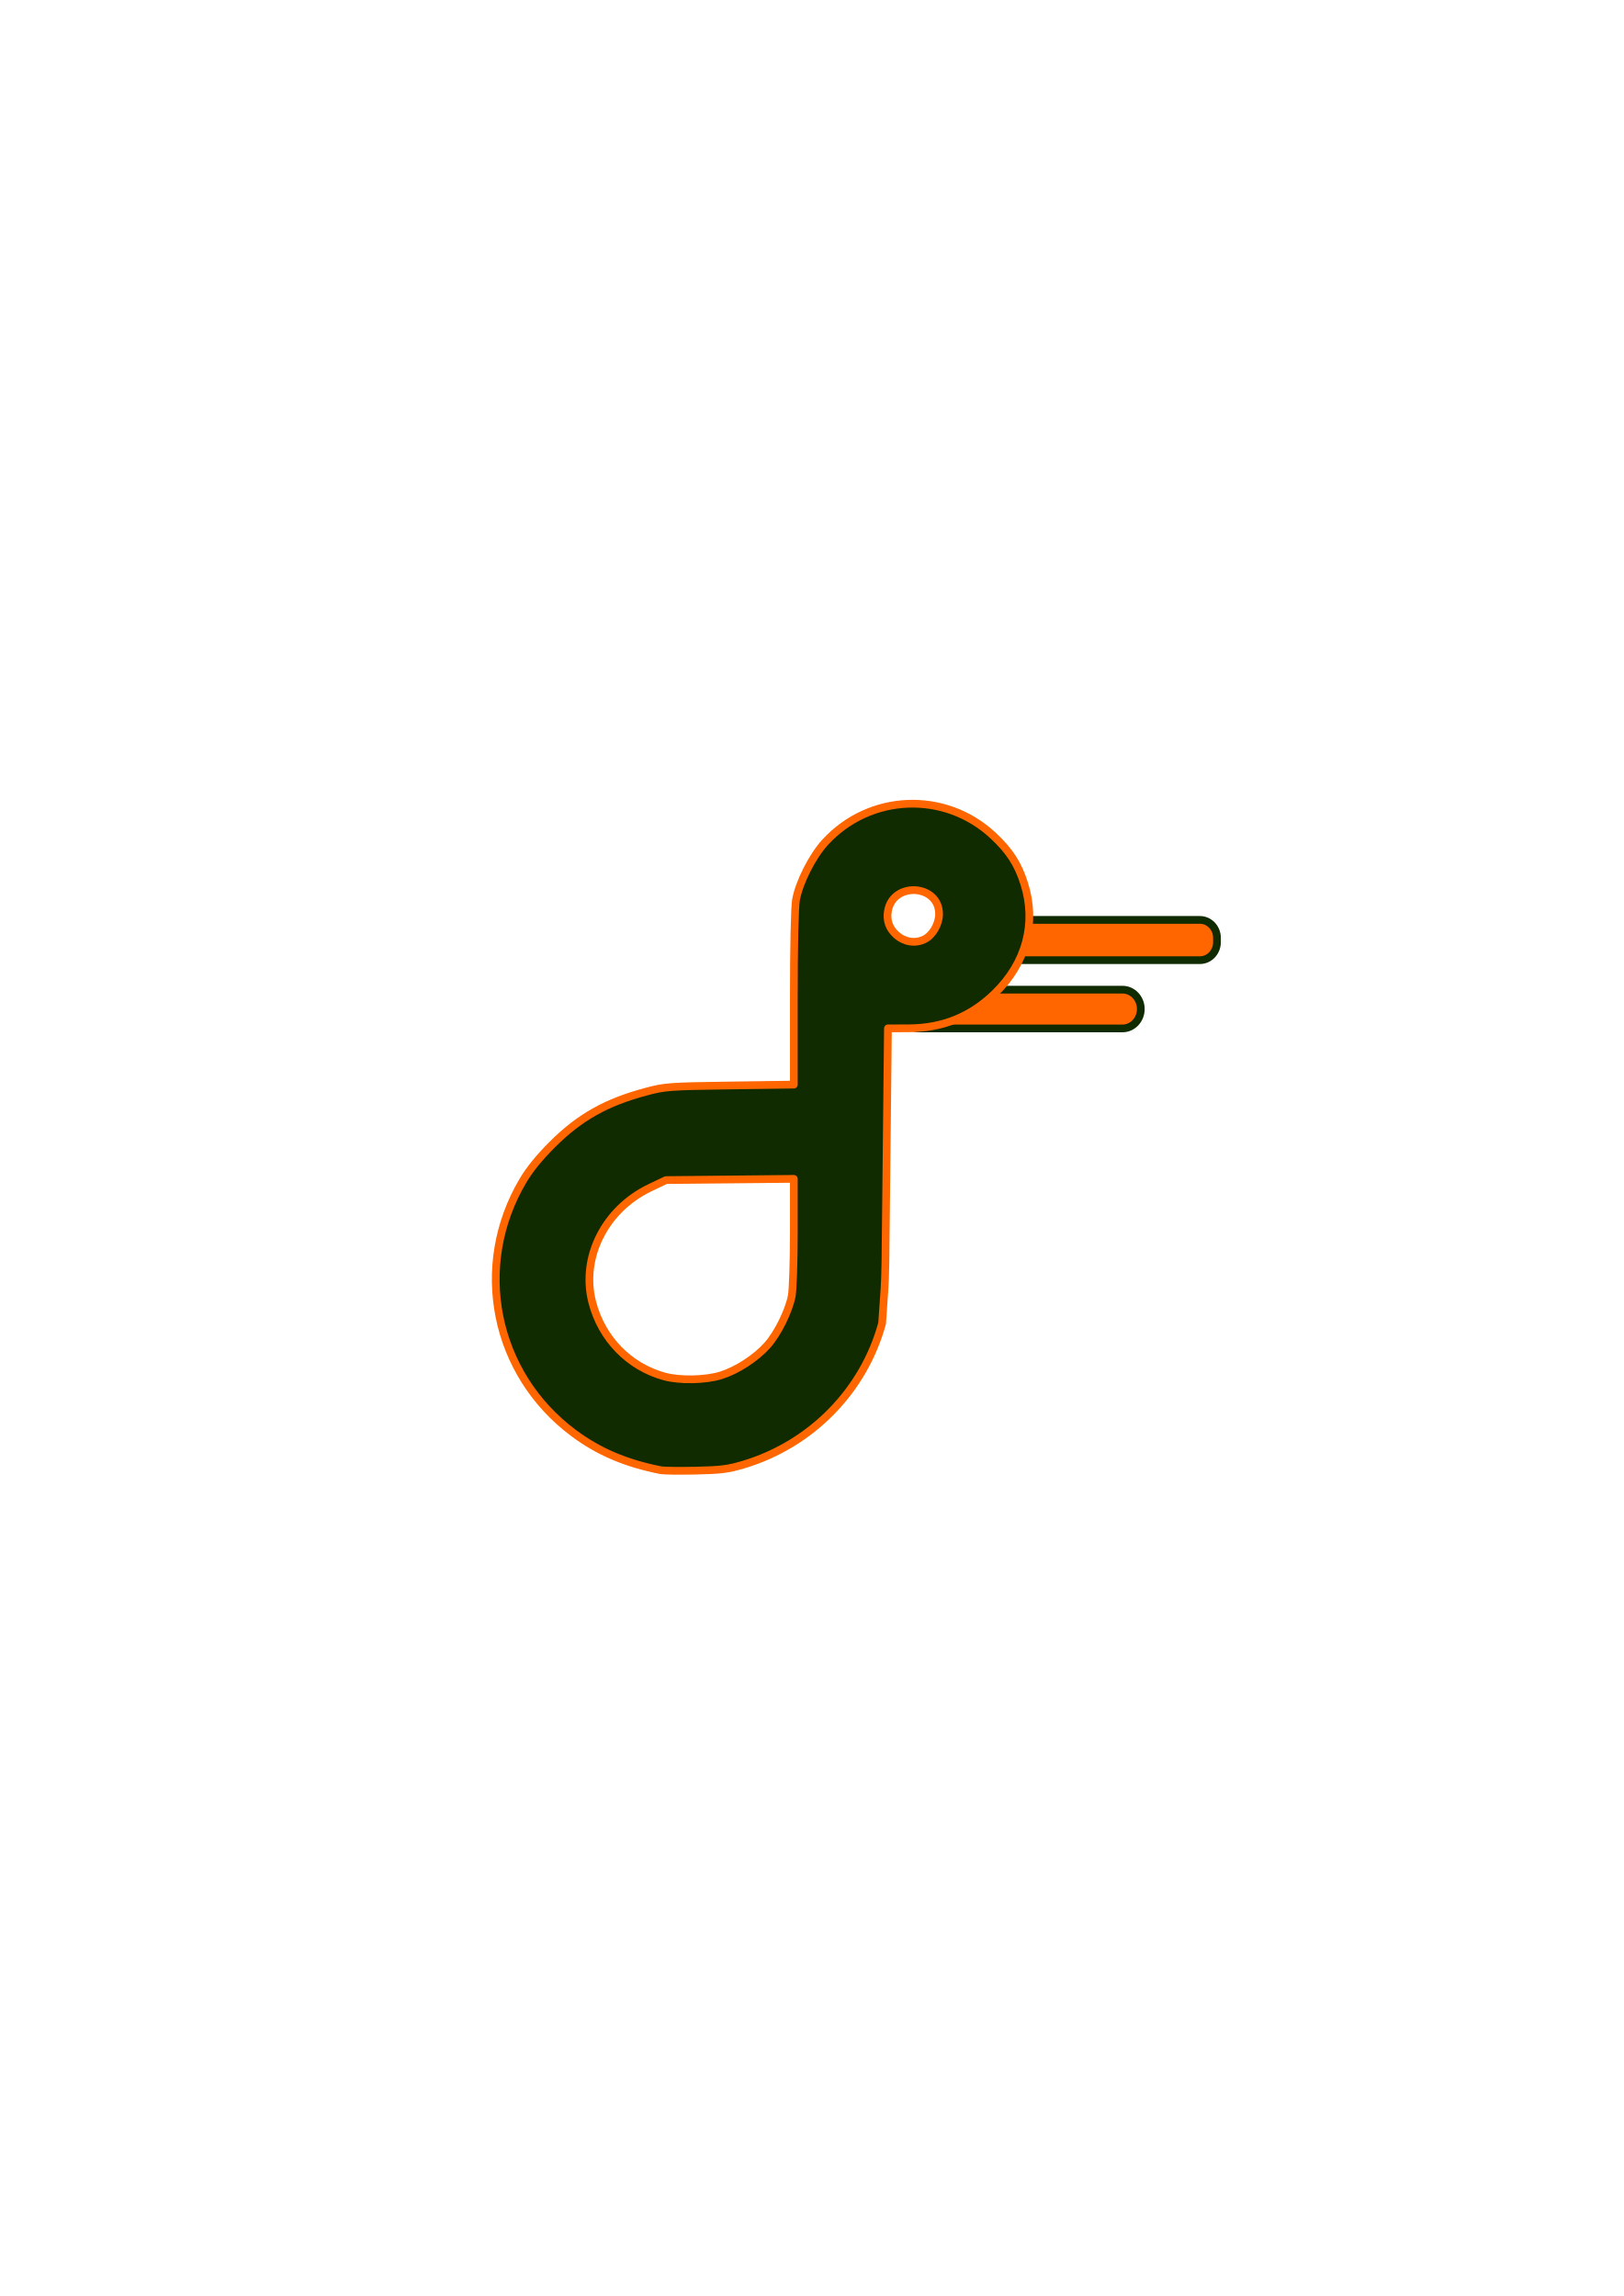
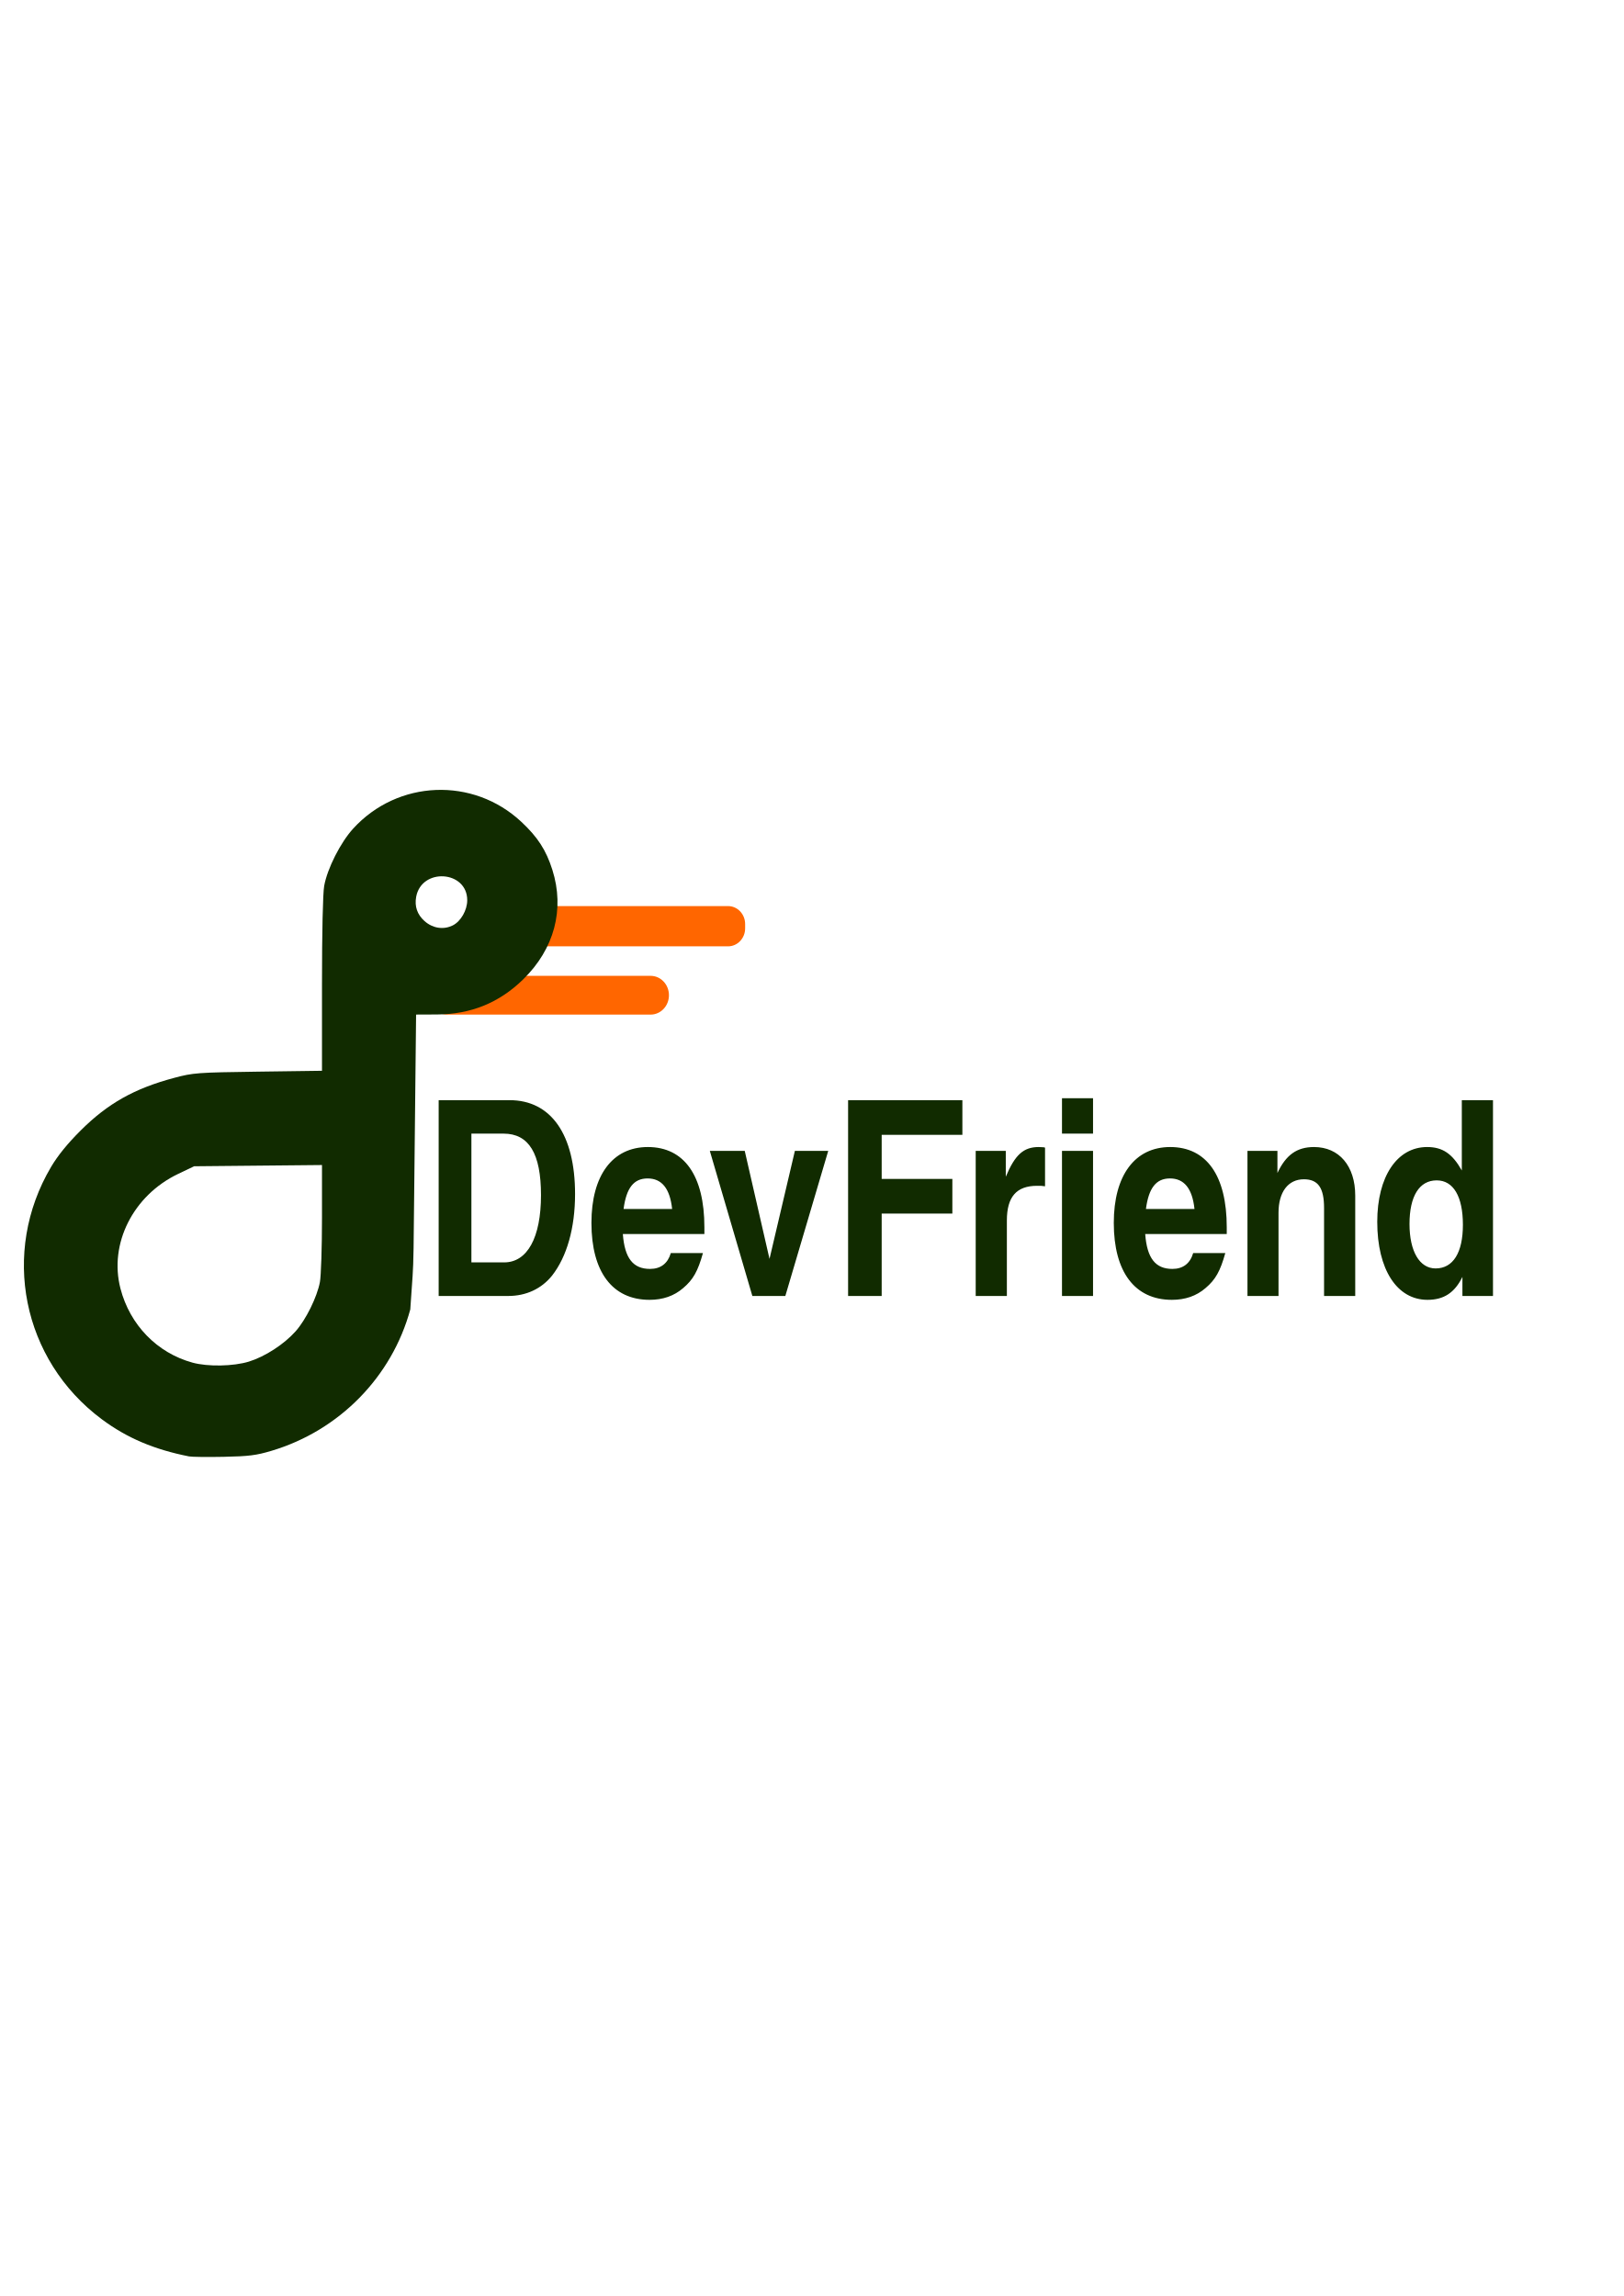
<svg xmlns="http://www.w3.org/2000/svg" width="210mm" height="297mm" viewBox="0 0 210 297" version="1.1" id="svg5" xml:space="preserve">
  <defs id="defs2" />
  <g id="layer1" style="display:inline">
    <g id="g1937">
      <g id="g1045">
-         <rect style="fill:#ff6600;stroke:#112b00;stroke-width:1;stroke-dasharray:none;stroke-opacity:1" id="rect856" width="32.841" height="5.208" x="124.555" y="118.994" ry="2.322" rx="2.212" />
-         <rect style="display:inline;fill:#ff6600;stroke:#112b00;stroke-width:1;stroke-dasharray:none;stroke-opacity:1;fill-opacity:1" id="rect856-6" width="31.051" height="5.013" x="116.493" y="128.019" ry="2.506" rx="2.37" />
-         <path style="fill:#112b00;stroke-width:1;stroke:#ff6600;stroke-opacity:1;stroke-dasharray:none;fill-opacity:1;opacity:1;stroke-linejoin:round" d="m 85.471,190.182 c -4.532,-0.899 -8.038,-2.391 -11.275,-4.801 -10.31,-7.675 -13.105,-21.606 -6.552,-32.667 0.862,-1.456 2.129,-3.014 3.815,-4.693 3.516,-3.502 6.938,-5.427 12.097,-6.806 2.456,-0.656 2.967,-0.694 10.846,-0.803 l 8.268,-0.114 v -11.171 c 0,-6.771 0.111,-11.789 0.283,-12.741 0.405,-2.248 2.105,-5.61 3.746,-7.41 5.771,-6.327 15.513,-6.719 21.76,-0.875 2.115,1.978 3.198,3.654 4.005,6.198 1.624,5.113 0.254,10.251 -3.783,14.187 -3.097,3.02 -6.757,4.509 -11.128,4.529 l -2.712,0.012 c -0.445,38.607 -0.169,29.155 -0.752,38.145 -2.372,8.72 -9.177,15.66 -17.922,18.278 -1.996,0.598 -2.952,0.719 -6.197,0.785 -2.11,0.043 -4.134,0.019 -4.498,-0.053 z m 7.751,-12.266 c 2.085,-0.644 4.546,-2.241 6.036,-3.917 1.332,-1.498 2.775,-4.424 3.142,-6.369 0.148,-0.784 0.269,-4.511 0.269,-8.282 v -6.857 l -8.268,0.08 -8.268,0.08 -2.069,0.988 c -5.821,2.78 -8.968,9.038 -7.459,14.833 1.226,4.707 4.74,8.321 9.313,9.578 1.985,0.546 5.3,0.485 7.304,-0.134 z m 26.372,-56.428 c 1.037,-0.525 1.86,-1.964 1.86,-3.252 0,-3.849 -5.909,-4.236 -6.605,-0.433 -0.225,1.232 0.14,2.29 1.081,3.13 1.059,0.945 2.47,1.159 3.664,0.555 z" id="path664" />
+         <rect style="fill:#ff6600;stroke:none;stroke-width:1;stroke-dasharray:none;stroke-opacity:1" id="rect856" width="32.841" height="5.208" x="63.53" y="117.206" ry="2.322" rx="2.212" />
+         <rect style="display:inline;fill:#ff6600;fill-opacity:1;stroke:none;stroke-width:1;stroke-dasharray:none;stroke-opacity:1" id="rect856-6" width="31.051" height="5.013" x="55.467" y="126.231" ry="2.506" rx="2.37" />
+         <path style="opacity:1;fill:#112b00;fill-opacity:1;stroke:none;stroke-width:1;stroke-linejoin:round;stroke-dasharray:none;stroke-opacity:1" d="m 24.446,188.394 c -4.532,-0.899 -8.038,-2.391 -11.275,-4.801 C 2.86,175.917 0.066,161.987 6.618,150.926 c 0.862,-1.456 2.129,-3.014 3.815,-4.693 3.516,-3.502 6.938,-5.427 12.097,-6.806 2.456,-0.656 2.967,-0.694 10.846,-0.803 l 8.268,-0.114 v -11.171 c 0,-6.771 0.111,-11.789 0.283,-12.741 0.405,-2.248 2.105,-5.61 3.746,-7.41 5.771,-6.327 15.513,-6.719 21.76,-0.875 2.115,1.978 3.198,3.654 4.005,6.198 1.624,5.113 0.254,10.251 -3.783,14.187 -3.097,3.02 -6.757,4.509 -11.128,4.529 l -2.712,0.012 c -0.445,38.607 -0.169,29.155 -0.752,38.145 -2.372,8.72 -9.177,15.66 -17.922,18.278 -1.996,0.598 -2.952,0.719 -6.197,0.785 -2.11,0.043 -4.134,0.019 -4.498,-0.053 z m 7.751,-12.266 c 2.085,-0.644 4.546,-2.241 6.036,-3.917 1.332,-1.498 2.775,-4.424 3.142,-6.369 0.148,-0.784 0.269,-4.511 0.269,-8.282 v -6.857 l -8.268,0.08 -8.268,0.08 -2.069,0.988 c -5.821,2.78 -8.968,9.038 -7.459,14.833 1.226,4.707 4.74,8.321 9.313,9.578 1.985,0.546 5.3,0.485 7.304,-0.134 z m 26.372,-56.428 c 1.037,-0.525 1.86,-1.964 1.86,-3.252 0,-3.849 -5.909,-4.236 -6.605,-0.433 -0.225,1.232 0.14,2.29 1.081,3.13 1.059,0.945 2.47,1.159 3.664,0.555 z" id="path664" />
+         <text xml:space="preserve" style="font-weight:bold;font-size:35.278px;font-family:'Nimbus Sans Narrow';-inkscape-font-specification:'Nimbus Sans Narrow Bold';fill:#112b00;fill-opacity:1;stroke-width:3.4;stroke-linejoin:bevel;paint-order:stroke fill markers" x="54.548" y="167.637" id="text446">
+           <tspan id="tspan444" style="fill:#112b00;fill-opacity:1;stroke-width:3.4" x="54.548" y="167.637">DevFriend</tspan>
+         </text>
      </g>
    </g>
  </g>
</svg>
